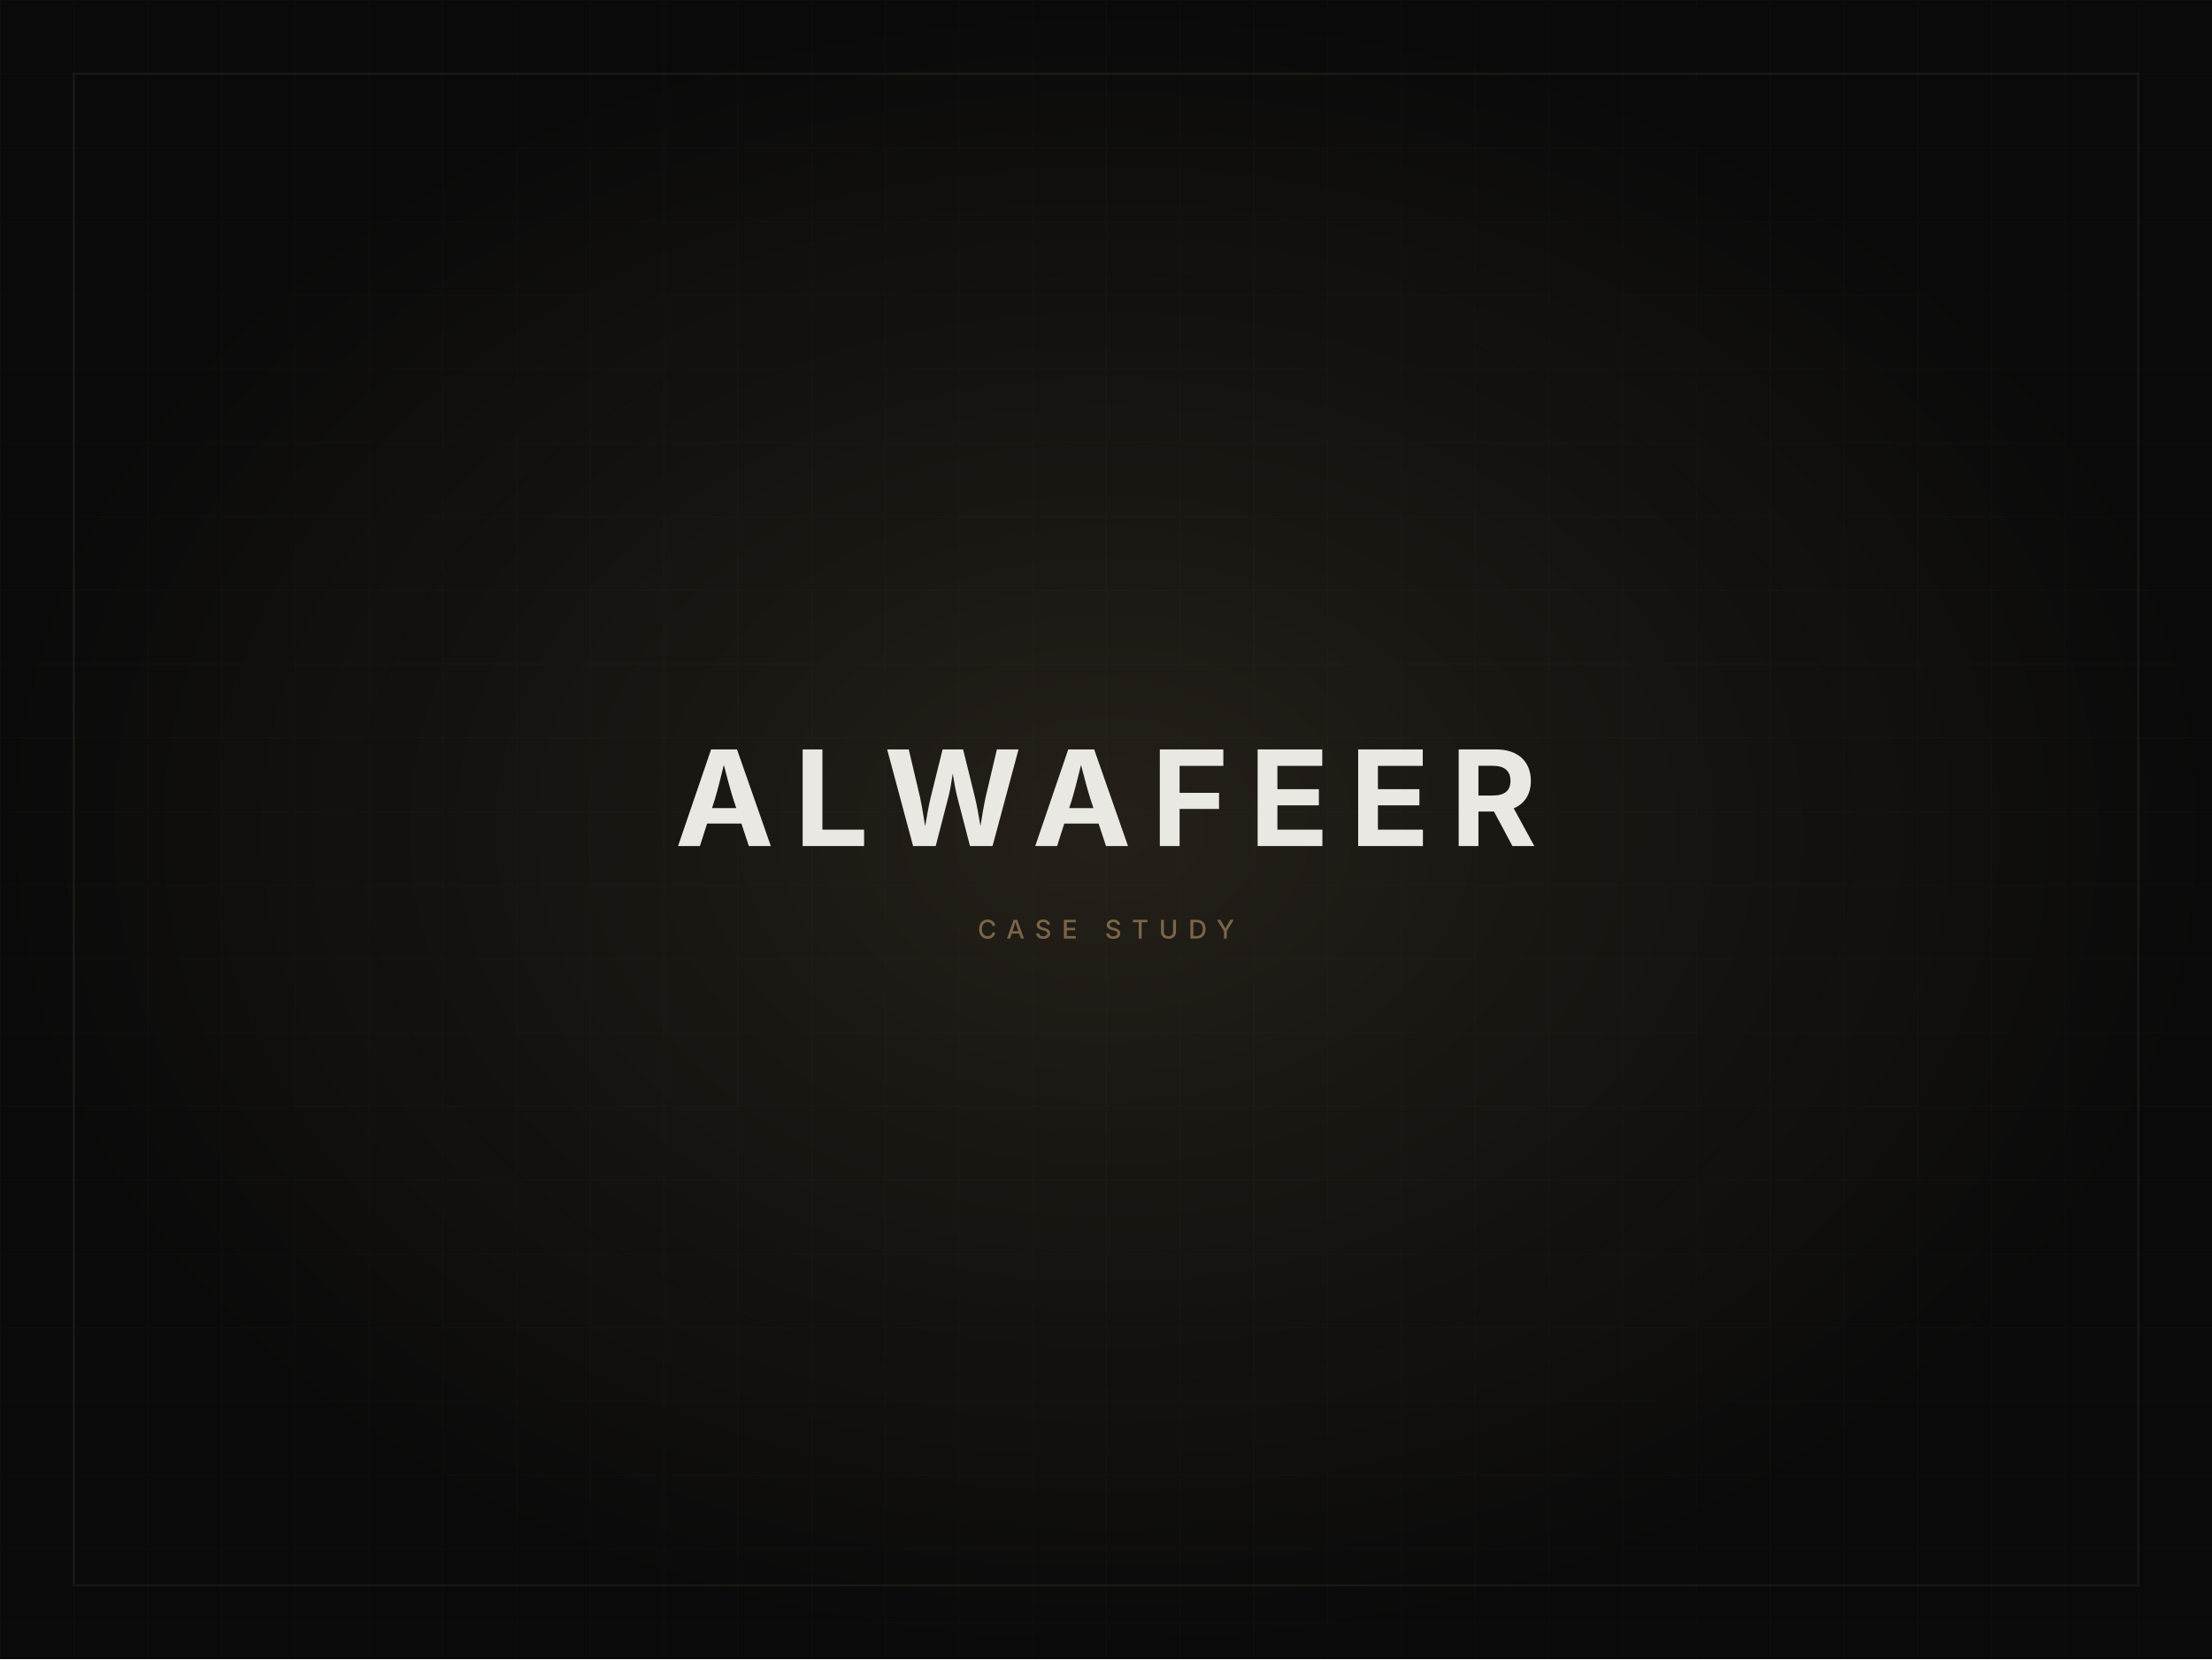
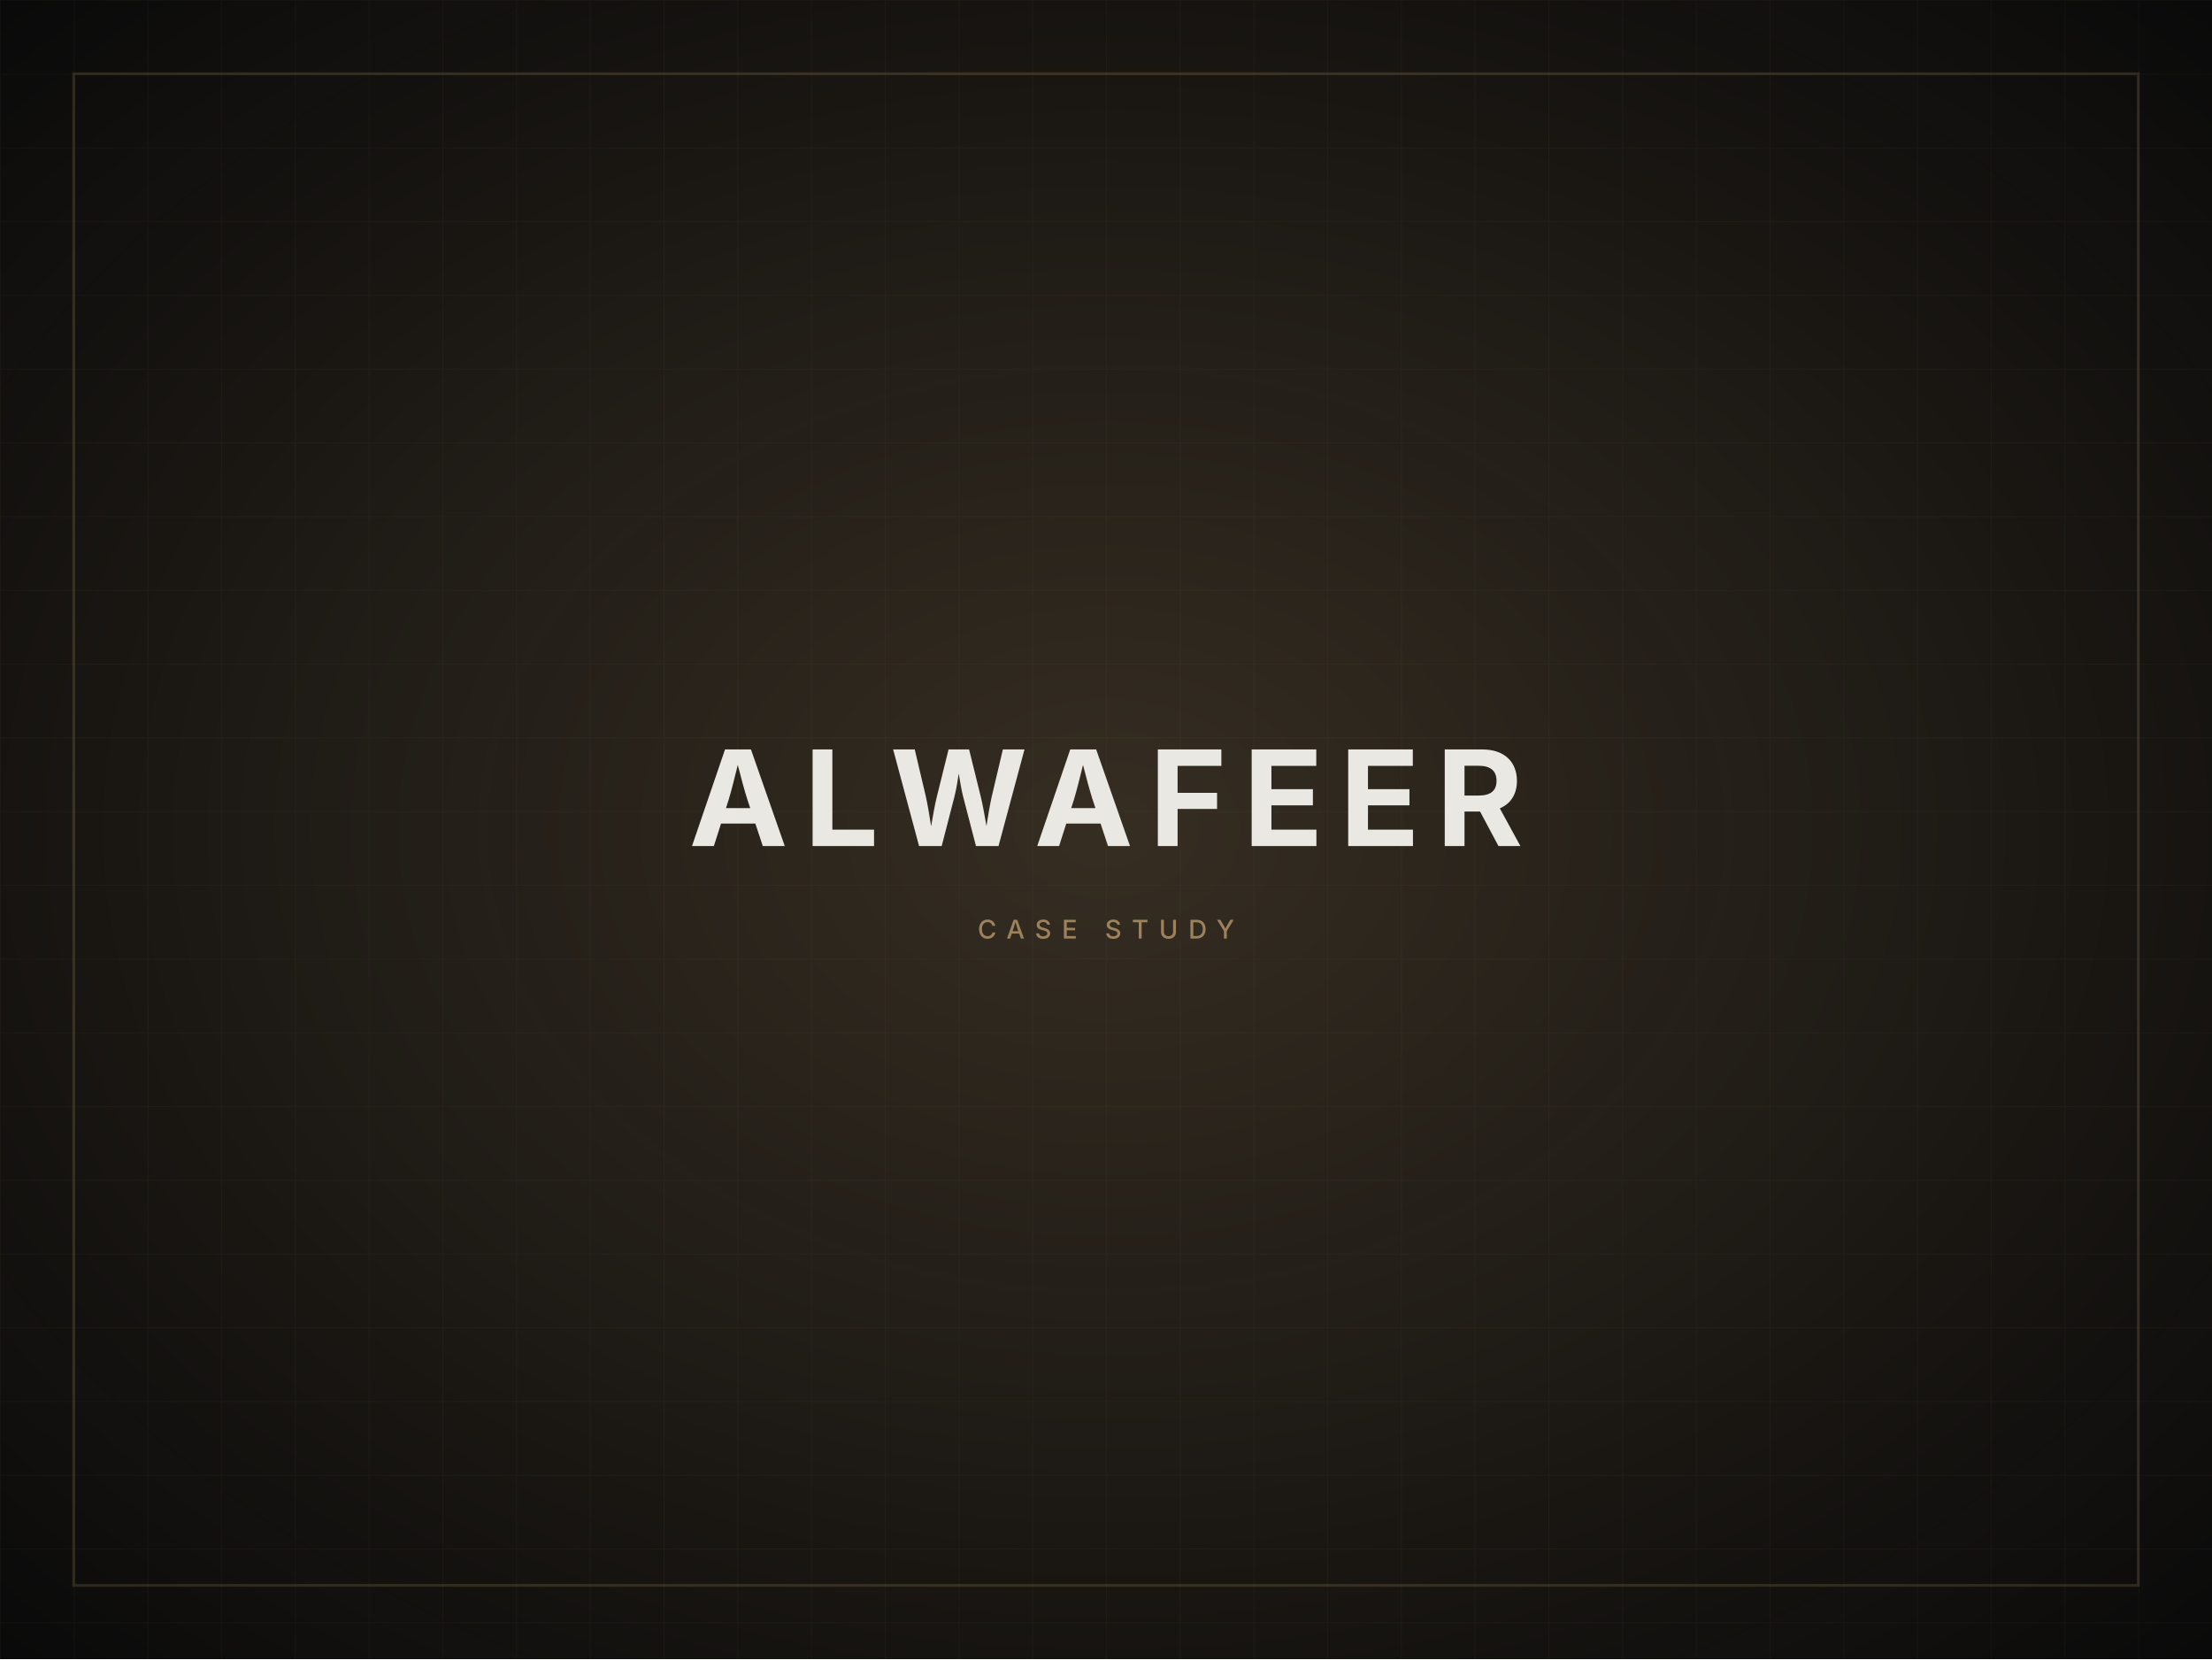
<svg xmlns="http://www.w3.org/2000/svg" width="1200" height="900" viewBox="0 0 1200 900">
  <defs>
-     <radialGradient id="goldGlow" cx="50%" cy="50%" r="50%" fx="50%" fy="50%">
-       <stop offset="0%" stop-color="rgba(184, 151, 106, 0.15)" />
+     <radialGradient id="goldGlow" cx="50%" cy="50%" r="70%" fx="50%" fy="50%">
+       <stop offset="0%" stop-color="rgba(184, 151, 106, 0.25)" />
      <stop offset="100%" stop-color="rgba(184, 151, 106, 0)" />
    </radialGradient>
    <pattern id="grid" width="40" height="40" patternUnits="userSpaceOnUse">
-       <path d="M 40 0 L 0 0 0 40" fill="none" stroke="rgba(234, 232, 227, 0.02)" stroke-width="1" />
+       <path d="M 40 0 L 0 0 0 40" fill="none" stroke="rgba(184, 151, 106, 0.04)" stroke-width="1" />
    </pattern>
  </defs>
  <rect width="100%" height="100%" fill="#0A0A0A" />
  <rect width="100%" height="100%" fill="url(#grid)" />
  <rect width="100%" height="100%" fill="url(#goldGlow)" />
-   <rect x="40" y="40" width="1120" height="820" fill="none" stroke="rgba(184, 151, 106, 0.1)" stroke-width="1" />
-   <text x="50%" y="48%" font-family="-apple-system, BlinkMacSystemFont, 'Inter', 'Segoe UI', Roboto, Helvetica, Arial, sans-serif" font-size="72" font-weight="700" fill="#EAE8E3" text-anchor="middle" dominant-baseline="middle" letter-spacing="0.15em">
+   <rect x="40" y="40" width="1120" height="820" fill="none" stroke="rgba(184, 151, 106, 0.2)" stroke-width="1.5" />
+   <text x="50%" y="48%" font-family="-apple-system, BlinkMacSystemFont, 'Inter', 'Segoe UI', Roboto, Helvetica, Arial, sans-serif" font-size="72" font-weight="700" fill="#EAE8E3" text-anchor="middle" dominant-baseline="middle" letter-spacing="0.12em">
    ALWAFEER
  </text>
-   <text x="50%" y="56%" font-family="-apple-system, BlinkMacSystemFont, 'Inter', 'Segoe UI', Roboto, sans-serif" font-size="14" font-weight="500" fill="rgba(184, 151, 106, 0.6)" text-anchor="middle" dominant-baseline="middle" letter-spacing="0.4em">
+   <text x="50%" y="56%" font-family="-apple-system, BlinkMacSystemFont, 'Inter', 'Segoe UI', Roboto, sans-serif" font-size="14" font-weight="500" fill="rgba(184, 151, 106, 0.8)" text-anchor="middle" dominant-baseline="middle" letter-spacing="0.4em">
    CASE STUDY
  </text>
</svg>
